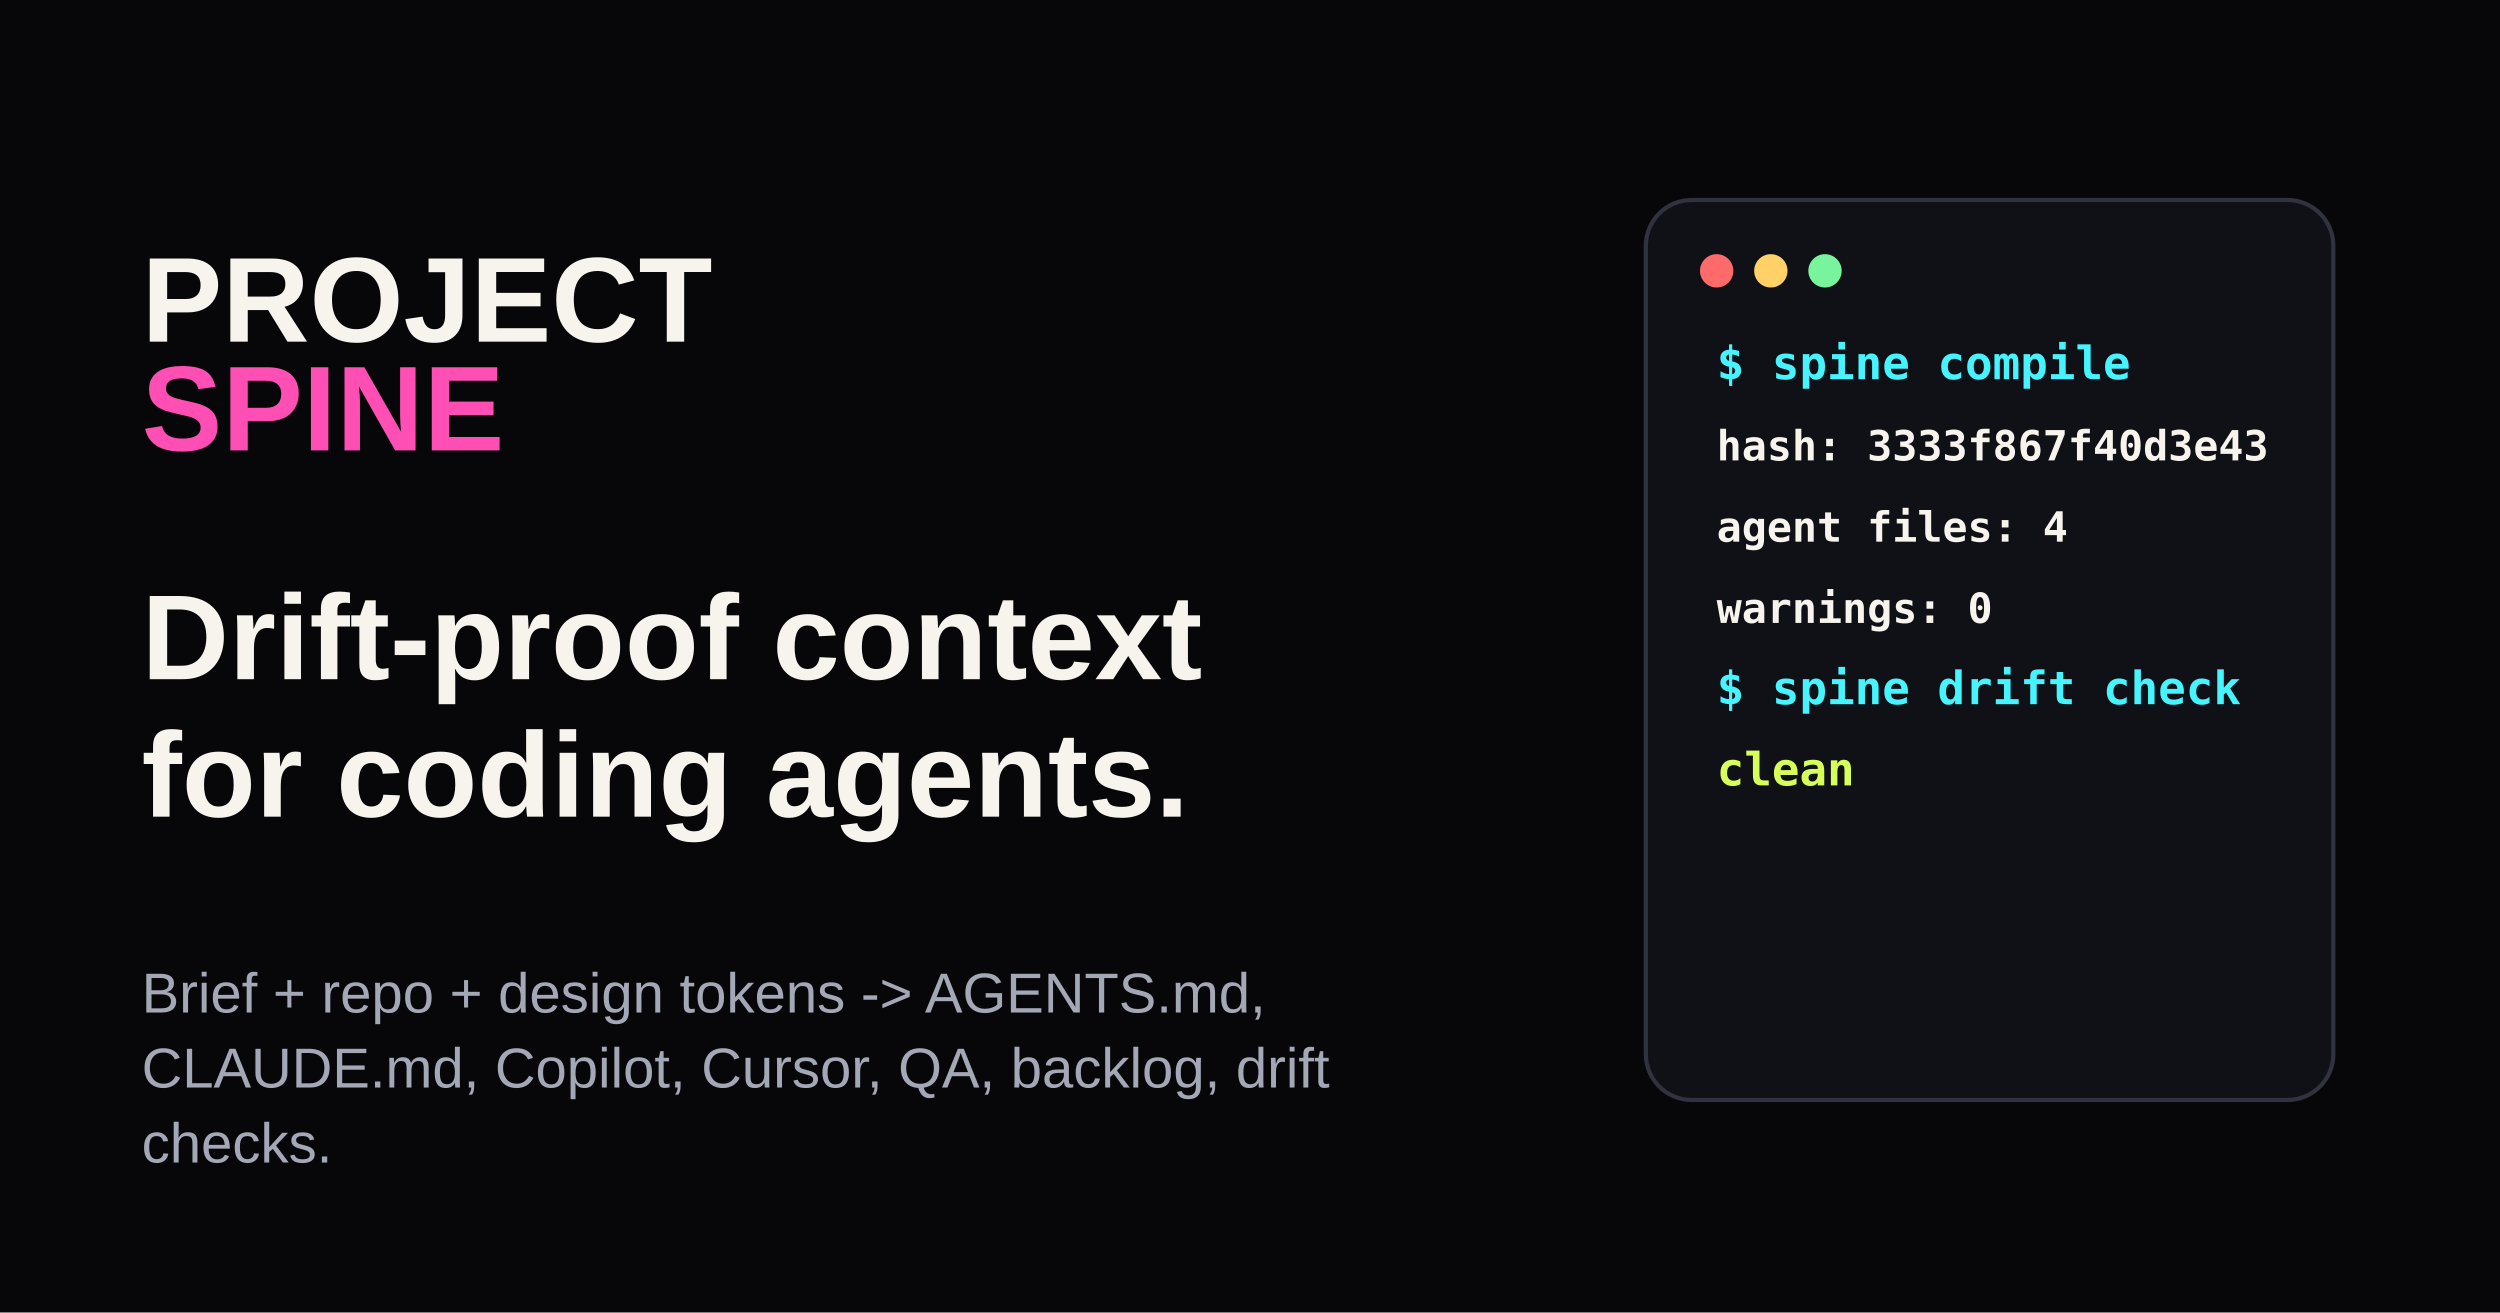
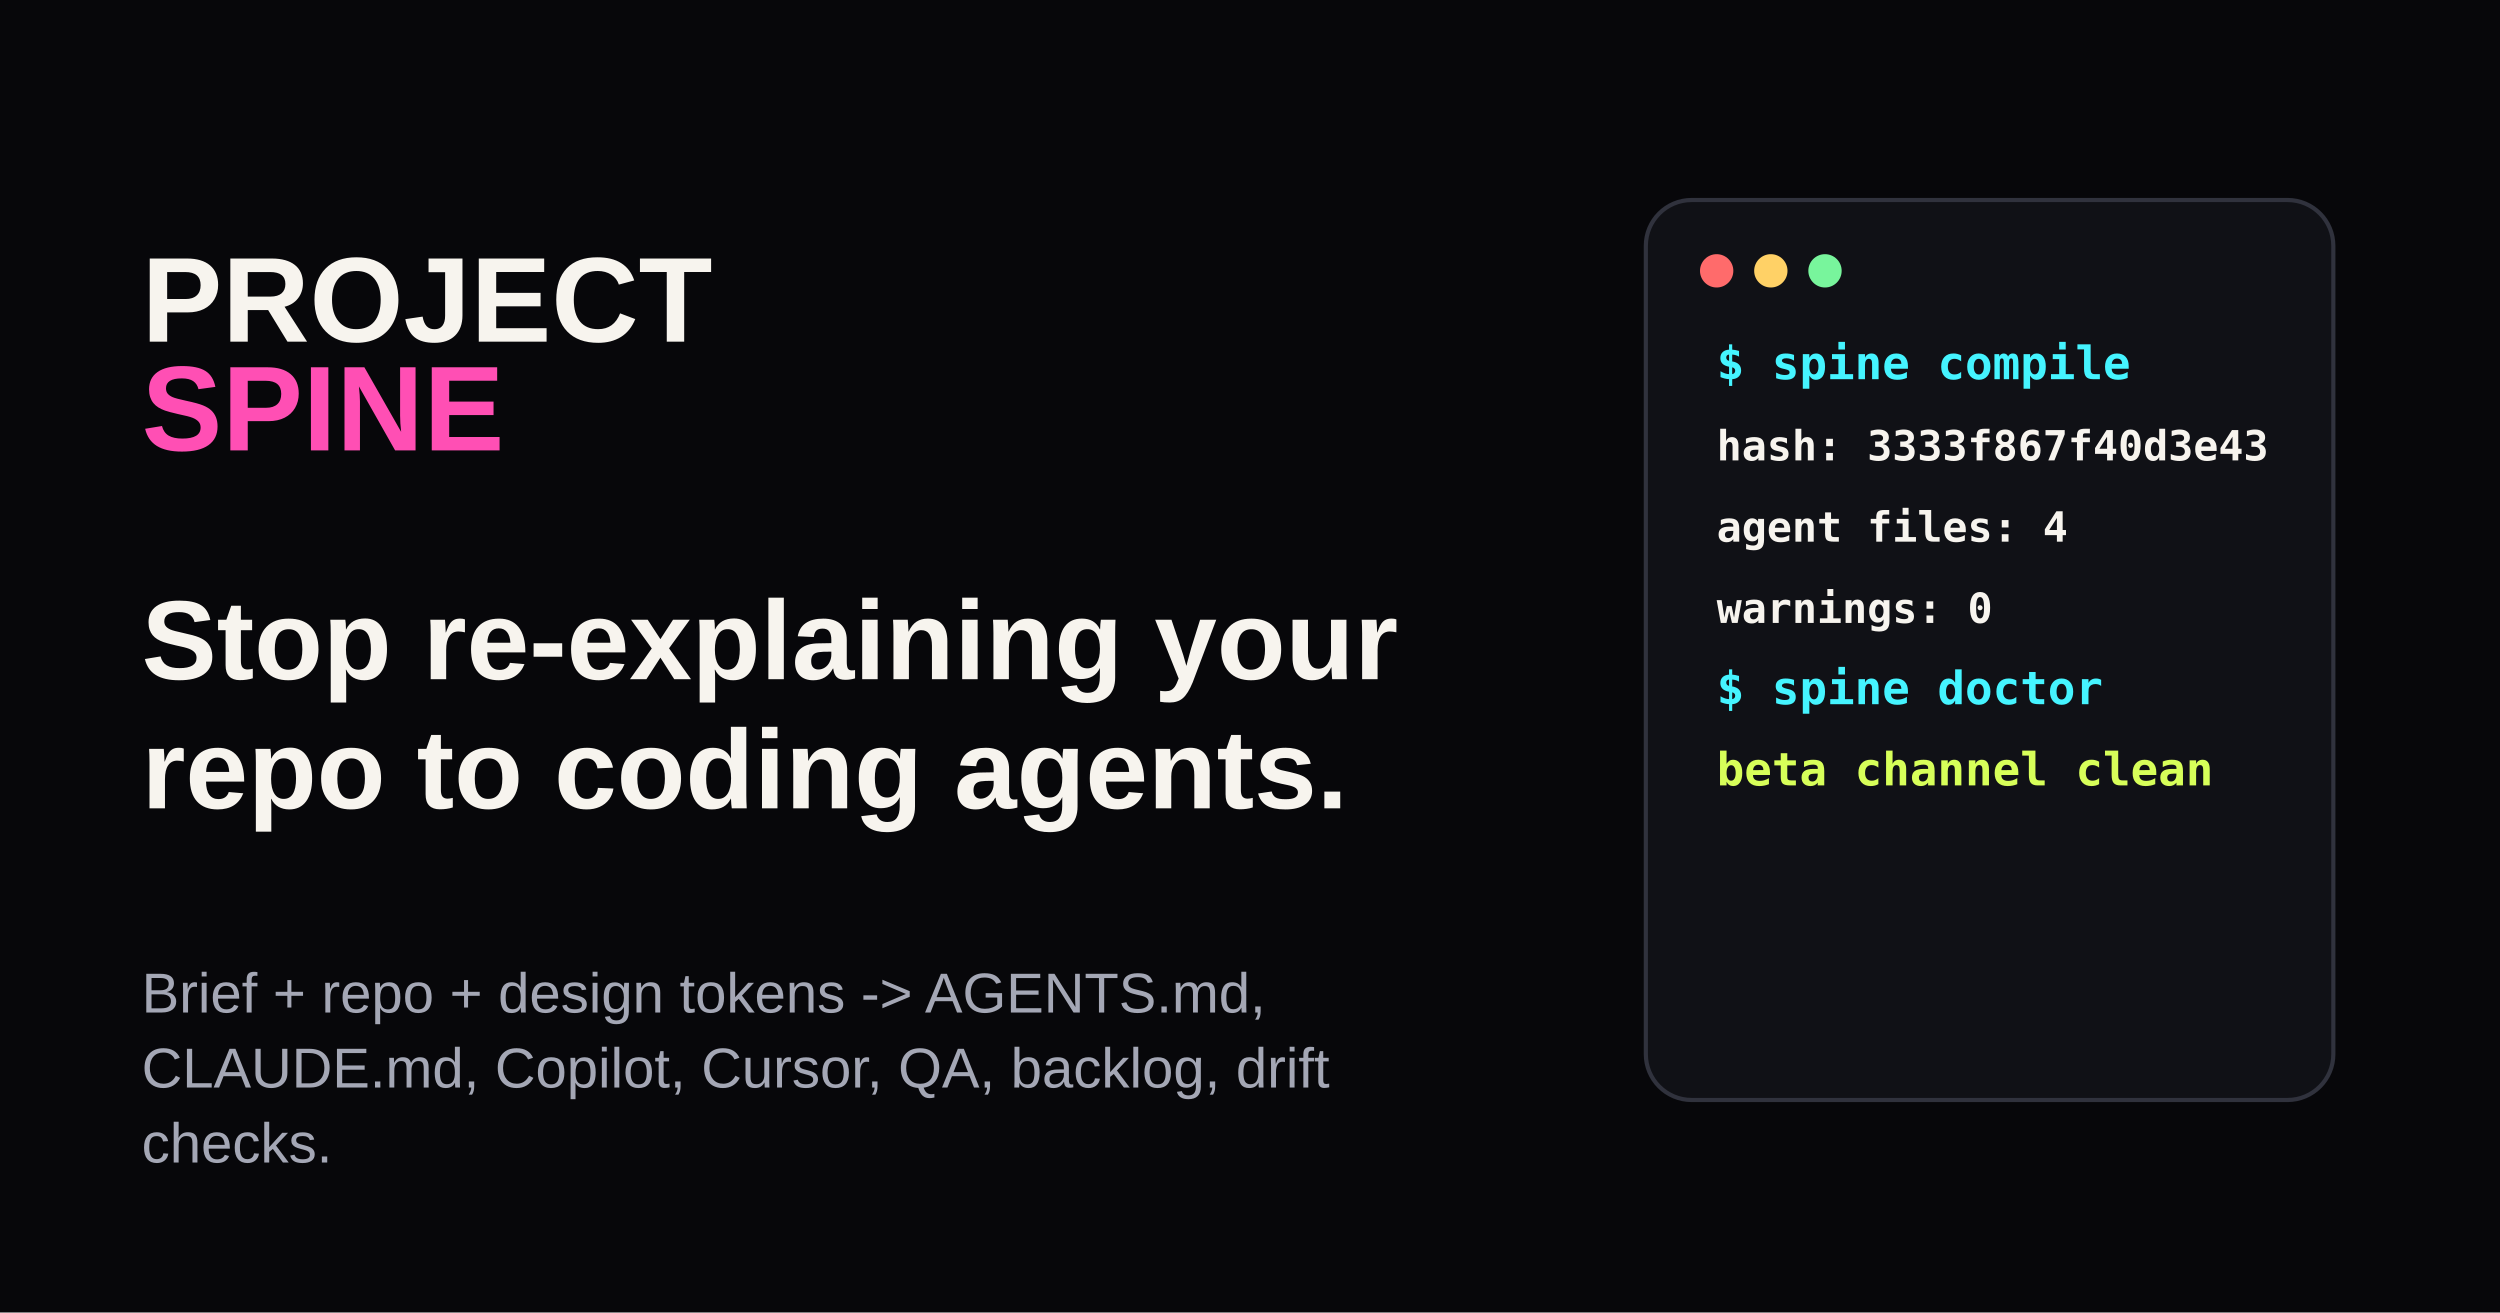
<svg xmlns="http://www.w3.org/2000/svg" width="1200" height="630" viewBox="0 0 1200 630">
  <rect width="1200" height="630" fill="#07070a" />
  <text x="68" y="164" font-family="Arial Black, Arial, sans-serif" font-size="58" font-weight="900" letter-spacing="0" fill="#f7f4ee">PROJECT</text>
  <text x="68" y="216.2" font-family="Arial Black, Arial, sans-serif" font-size="58" font-weight="900" letter-spacing="0" fill="#ff4fb4">SPINE</text>
-   <text x="68" y="326" font-family="Arial, sans-serif" font-size="58" font-weight="900" fill="#f7f4ee">
-     <tspan x="68" dy="0">Drift-proof context</tspan>
-     <tspan x="68" dy="66">for coding agents.</tspan>
+   <text x="68" y="326" font-family="Arial, sans-serif" font-size="54" font-weight="900" fill="#f7f4ee">
+     <tspan x="68" dy="0">Stop re-explaining your</tspan>
+     <tspan x="68" dy="62">repo to coding agents.</tspan>
  </text>
  <text x="68" y="486" font-family="Arial, sans-serif" font-size="27" font-weight="500" fill="#a4a7b5">
    <tspan x="68" dy="0">Brief + repo + design tokens -&gt; AGENTS.md,</tspan>
    <tspan x="68" dy="36">CLAUDE.md, Copilot, Cursor, QA, backlog, drift</tspan>
    <tspan x="68" dy="36">checks.</tspan>
  </text>
  <rect x="790" y="96" width="330" height="432" rx="22" fill="#101116" stroke="#30323d" stroke-width="2" />
  <circle cx="824" cy="130" r="8" fill="#ff6b6b" />
  <circle cx="850" cy="130" r="8" fill="#ffd166" />
  <circle cx="876" cy="130" r="8" fill="#78f59c" />
  <text x="824" y="182" font-family="Menlo, Consolas, monospace" font-size="22" font-weight="700" fill="#45f4ff">$ spine compile</text>
  <text x="824" y="221" font-family="Menlo, Consolas, monospace" font-size="20" font-weight="700" fill="#f7f4ee">hash: 3333f867f40d3e43</text>
  <text x="824" y="260" font-family="Menlo, Consolas, monospace" font-size="20" font-weight="700" fill="#f7f4ee">agent files: 4</text>
  <text x="824" y="299" font-family="Menlo, Consolas, monospace" font-size="20" font-weight="700" fill="#f7f4ee">warnings: 0</text>
-   <text x="824" y="338" font-family="Menlo, Consolas, monospace" font-size="22" font-weight="700" fill="#45f4ff">$ spine drift check</text>
-   <text x="824" y="377" font-family="Menlo, Consolas, monospace" font-size="22" font-weight="700" fill="#d7ff59">clean</text>
+   <text x="824" y="338" font-family="Menlo, Consolas, monospace" font-size="22" font-weight="700" fill="#45f4ff">$ spine doctor</text>
+   <text x="824" y="377" font-family="Menlo, Consolas, monospace" font-size="22" font-weight="700" fill="#d7ff59">beta channel clean</text>
</svg>
